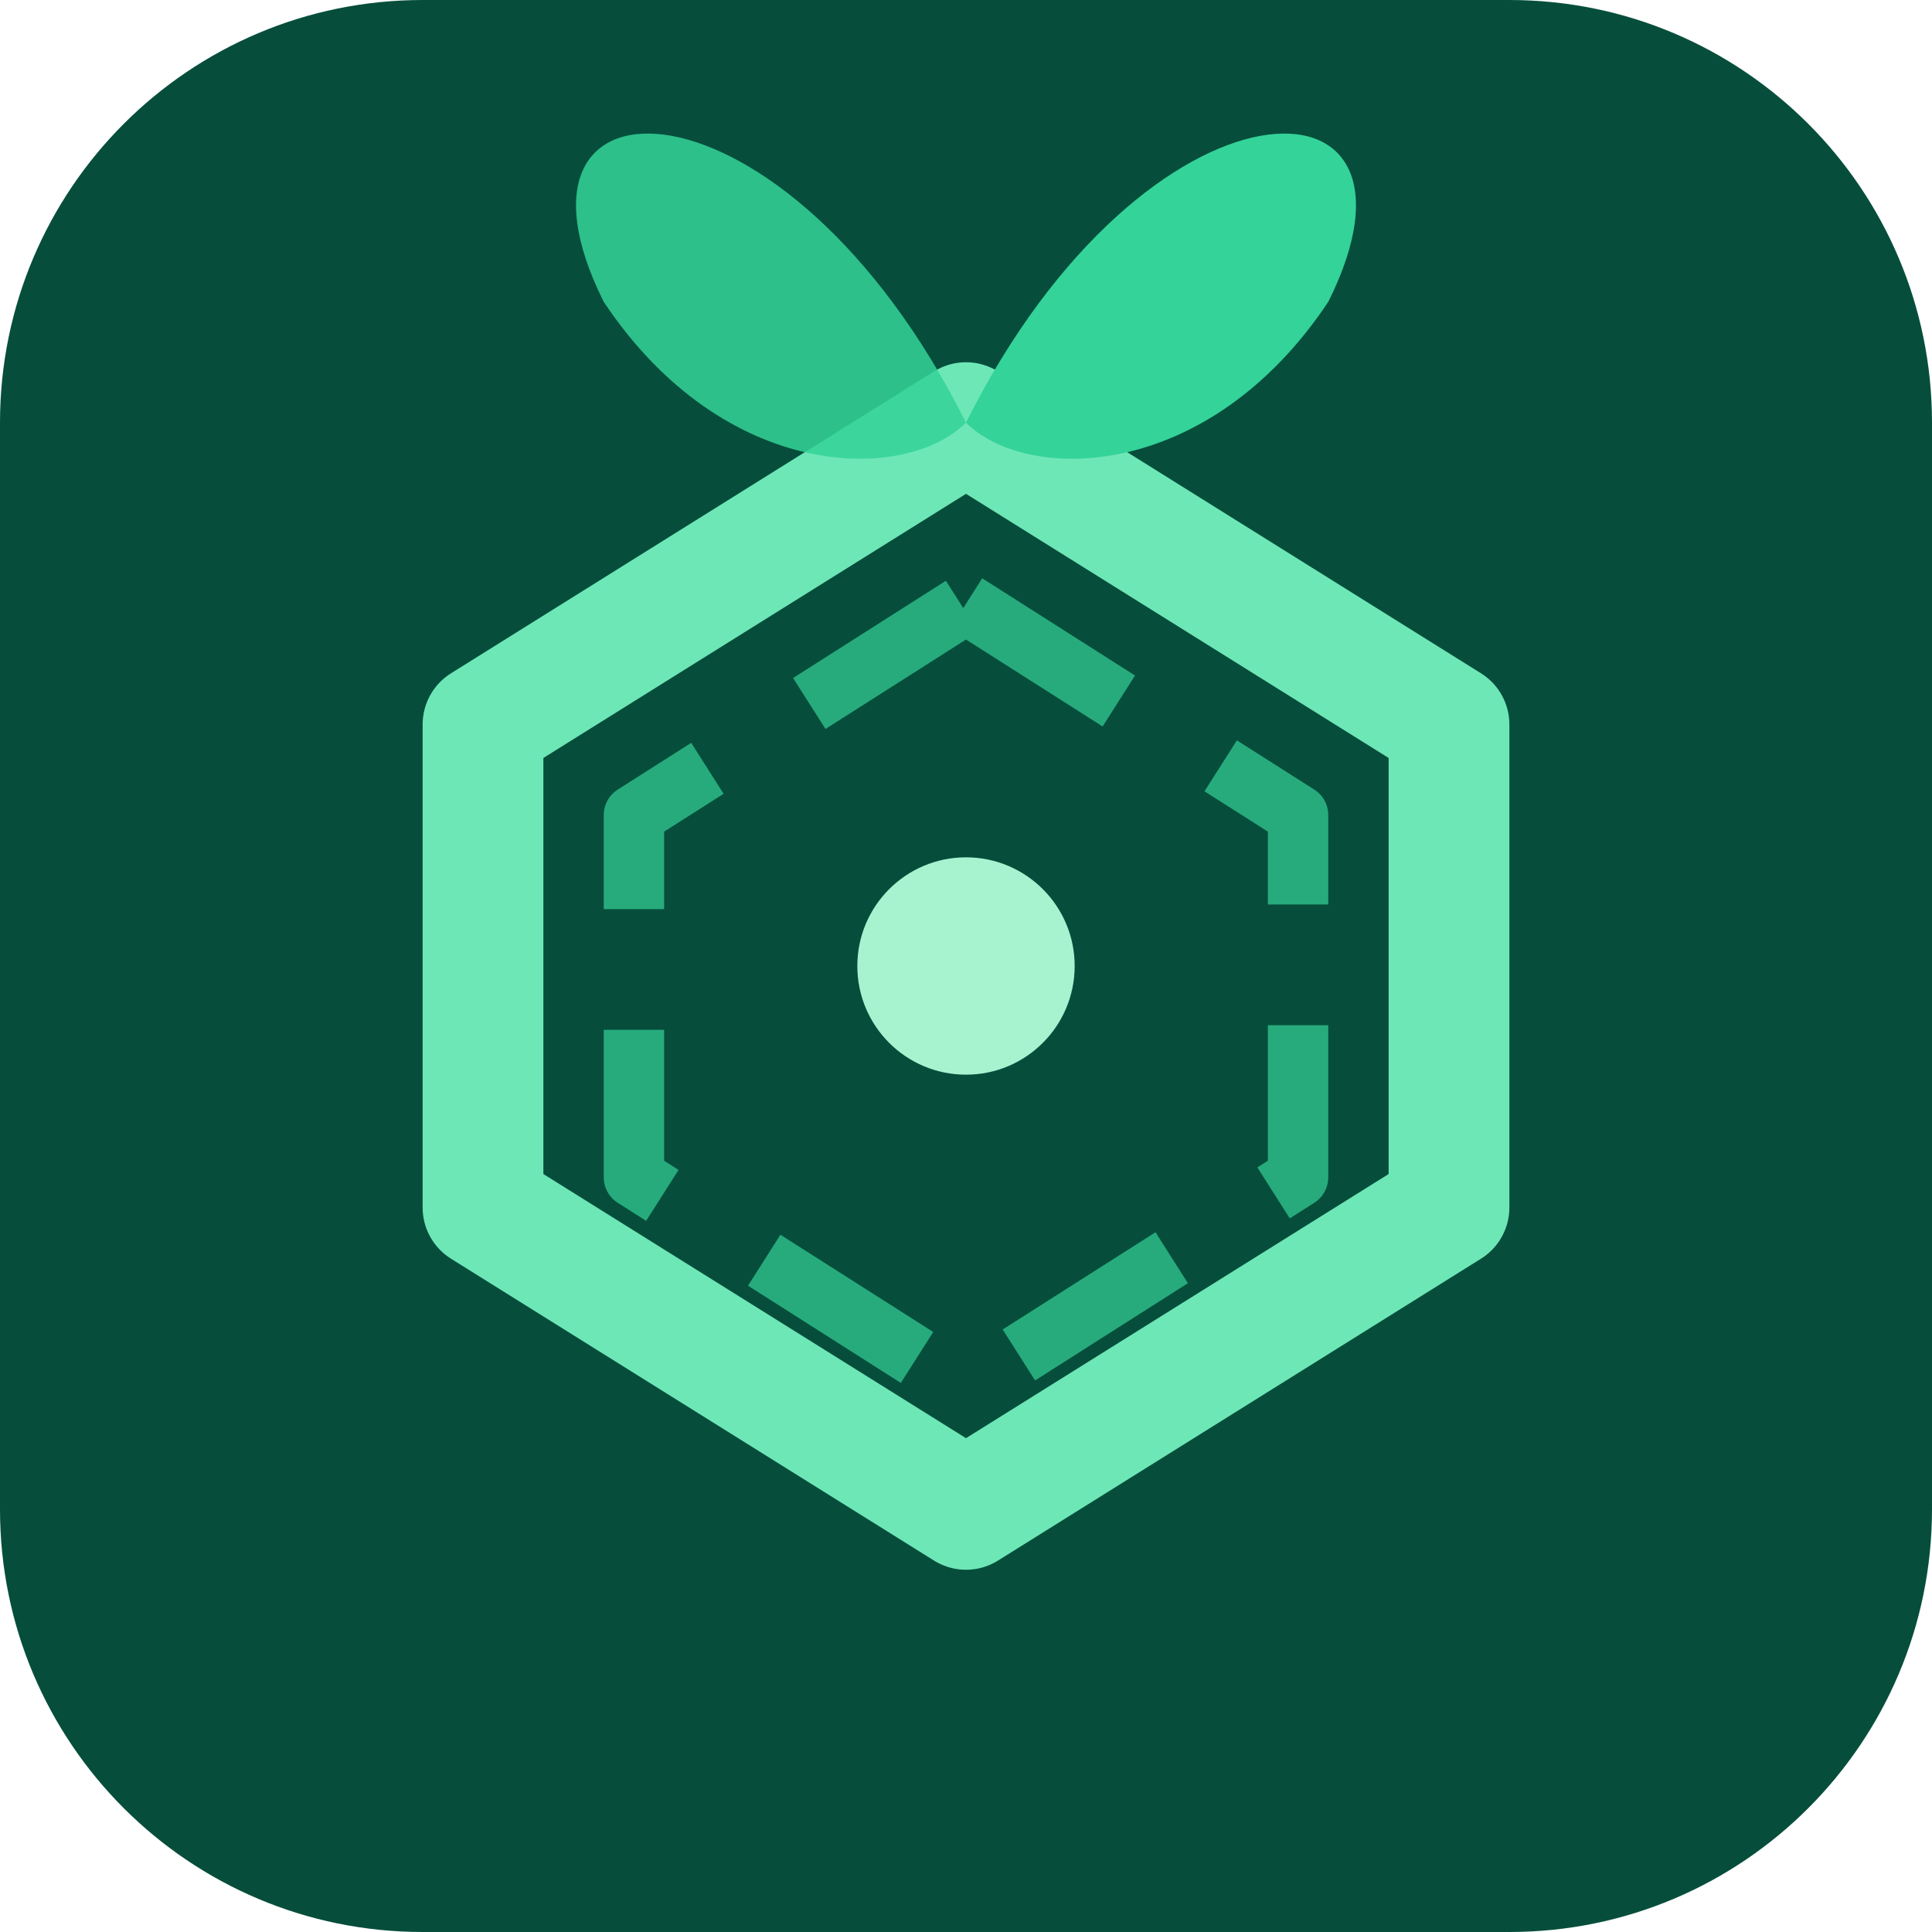
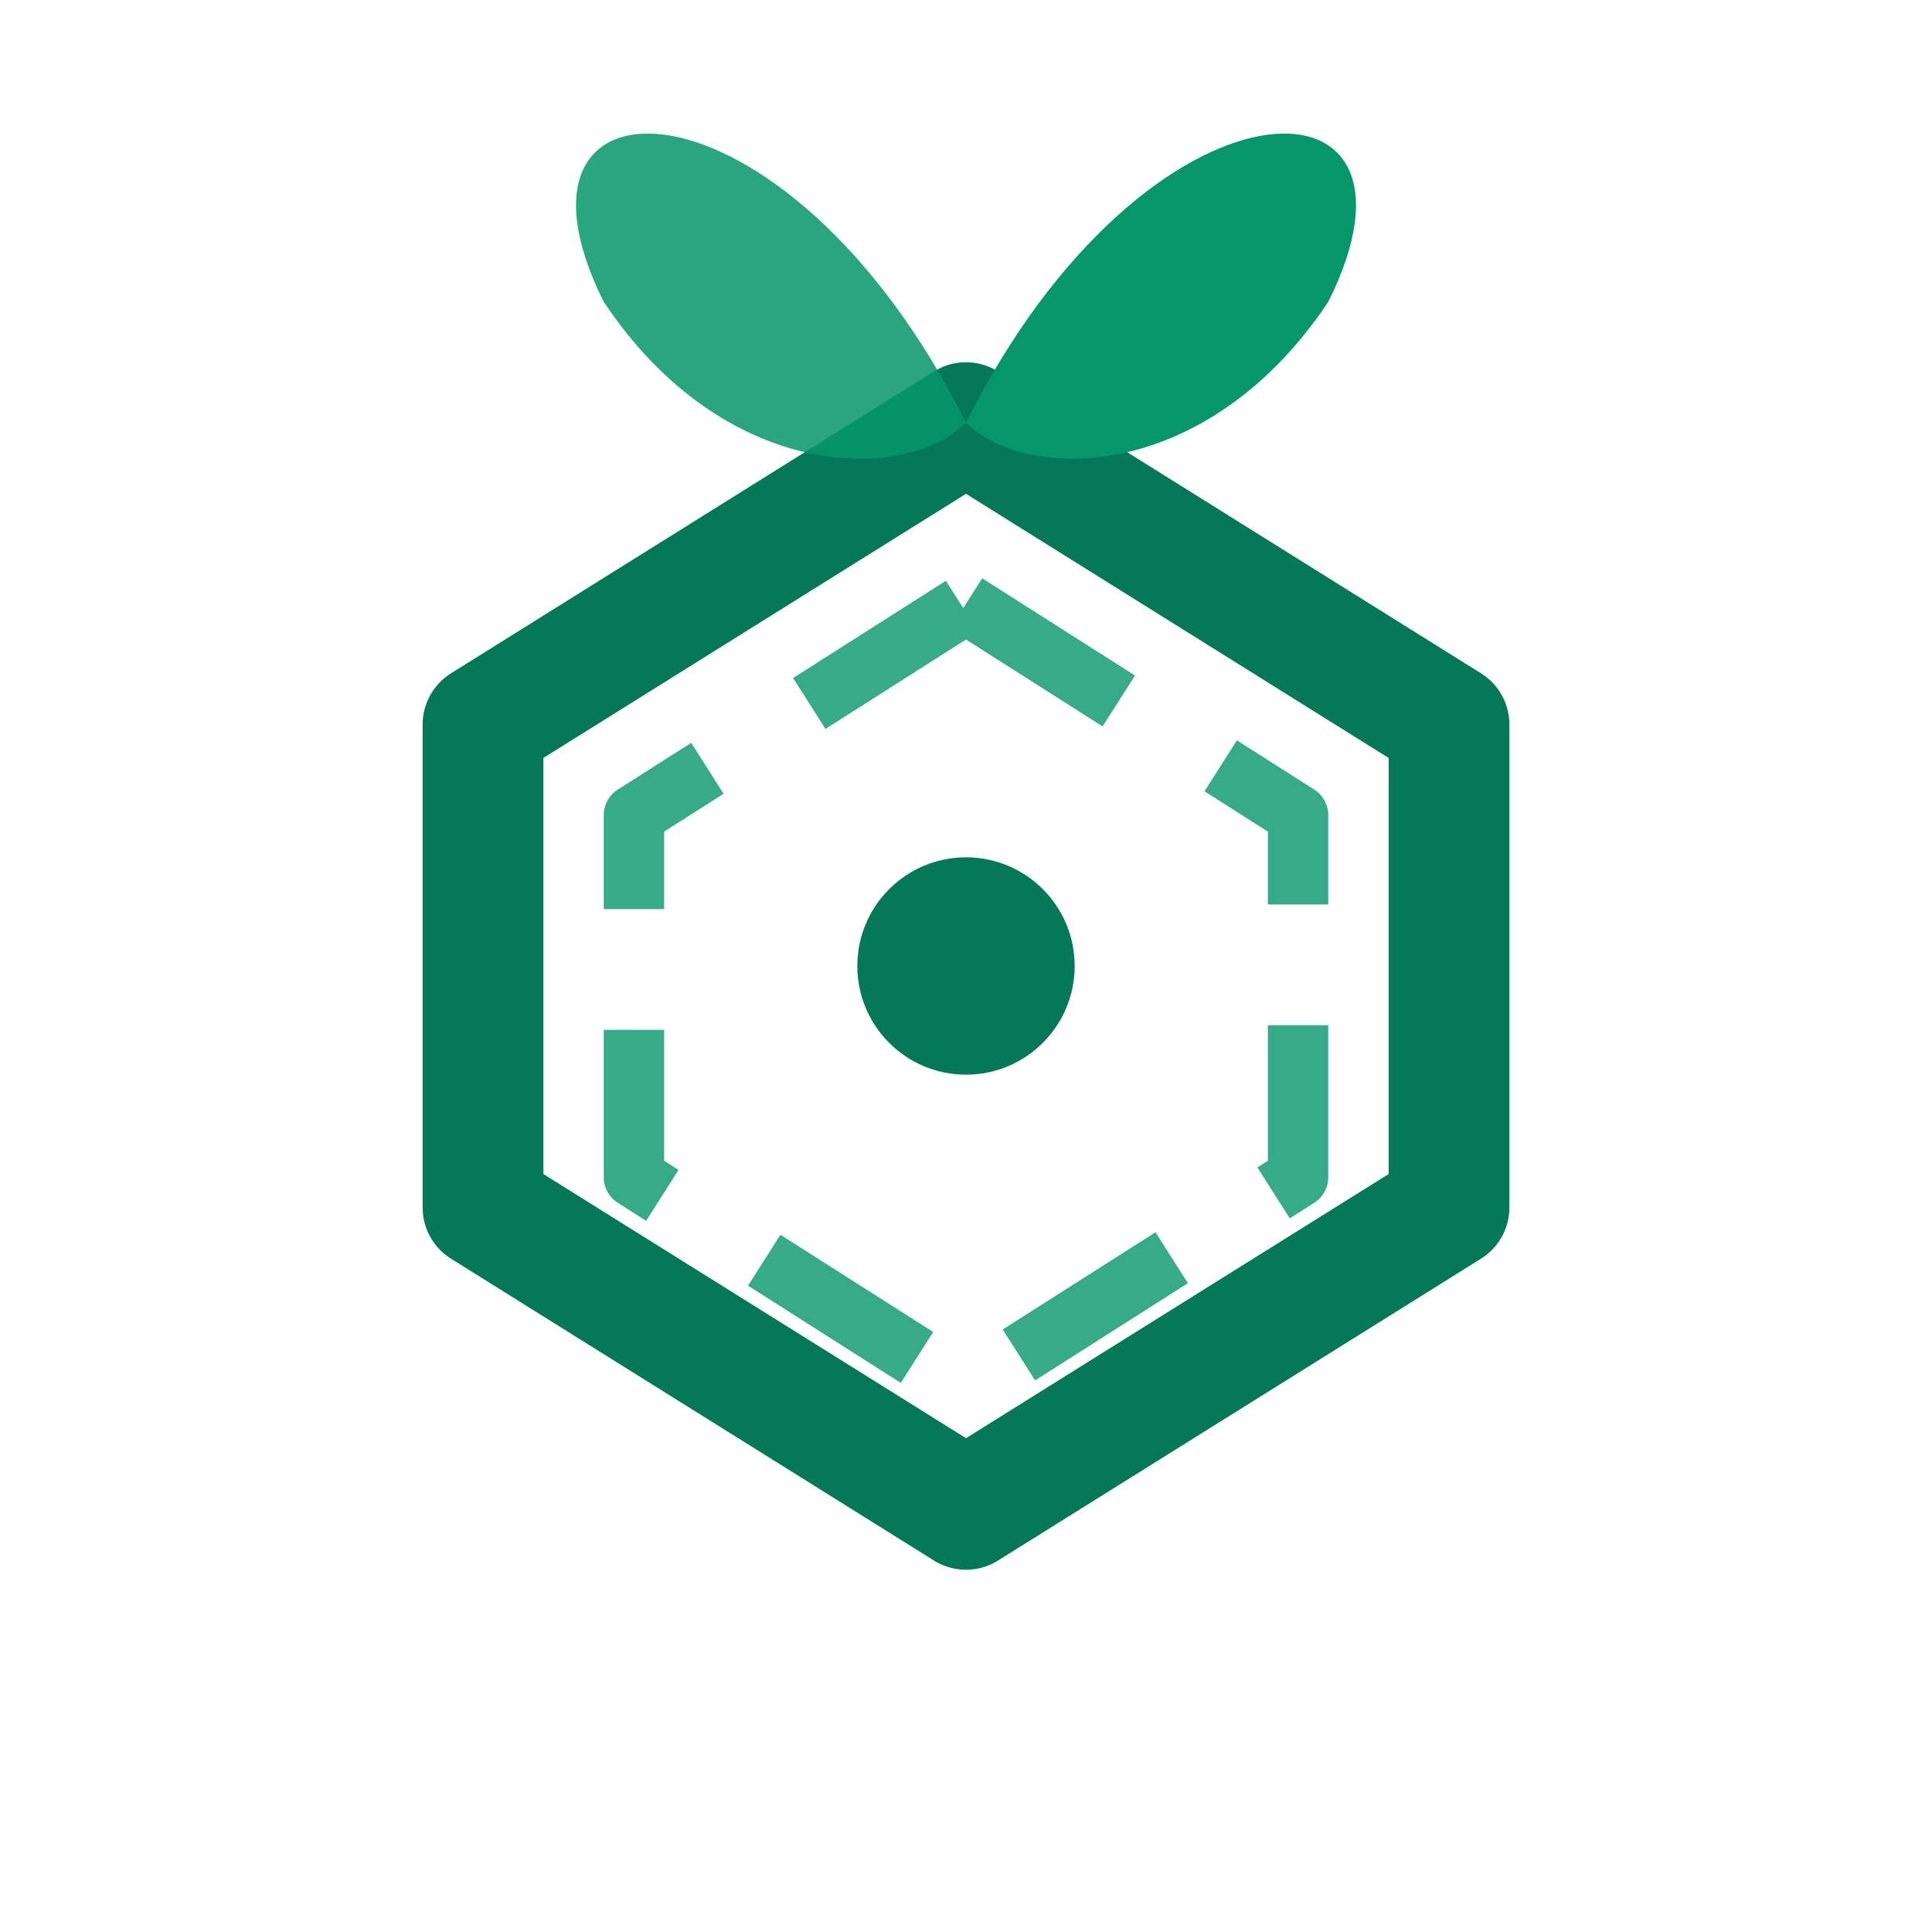
<svg xmlns="http://www.w3.org/2000/svg" viewBox="0 0 32 32">
-   <rect width="32" height="32" rx="7" fill="#064e3b" />
-   <polygon points="16,7 24,12 24,20 16,25 8,20 8,12" fill="none" stroke="#6ee7b7" stroke-width="2" stroke-linejoin="round" />
-   <polygon points="16,10 21.5,13.5 21.5,19.5 16,23 10.5,19.5 10.5,13.5" fill="none" stroke="#34d399" stroke-width="1" stroke-linejoin="round" stroke-dasharray="3 2" opacity="0.7" />
-   <path d="M16 7 C19 1 24 1 22 5 C20 8 17 8 16 7Z" fill="#34d399" />
-   <path d="M16 7 C13 1 8 1 10 5 C12 8 15 8 16 7Z" fill="#34d399" opacity="0.85" />
-   <circle cx="16" cy="16" r="1.8" fill="#a7f3d0" />
+   <polygon points="16,7 24,12 24,20 16,25 8,20 8,12" fill="none" stroke="#047857" stroke-width="2" stroke-linejoin="round" />
+   <polygon points="16,10 21.5,13.5 21.5,19.5 16,23 10.5,19.5 10.5,13.5" fill="none" stroke="#059669" stroke-width="1" stroke-linejoin="round" stroke-dasharray="3 2" opacity="0.8" />
+   <path d="M16 7 C19 1 24 1 22 5 C20 8 17 8 16 7Z" fill="#059669" />
+   <path d="M16 7 C13 1 8 1 10 5 C12 8 15 8 16 7Z" fill="#059669" opacity="0.85" />
+   <circle cx="16" cy="16" r="1.8" fill="#047857" />
</svg>
